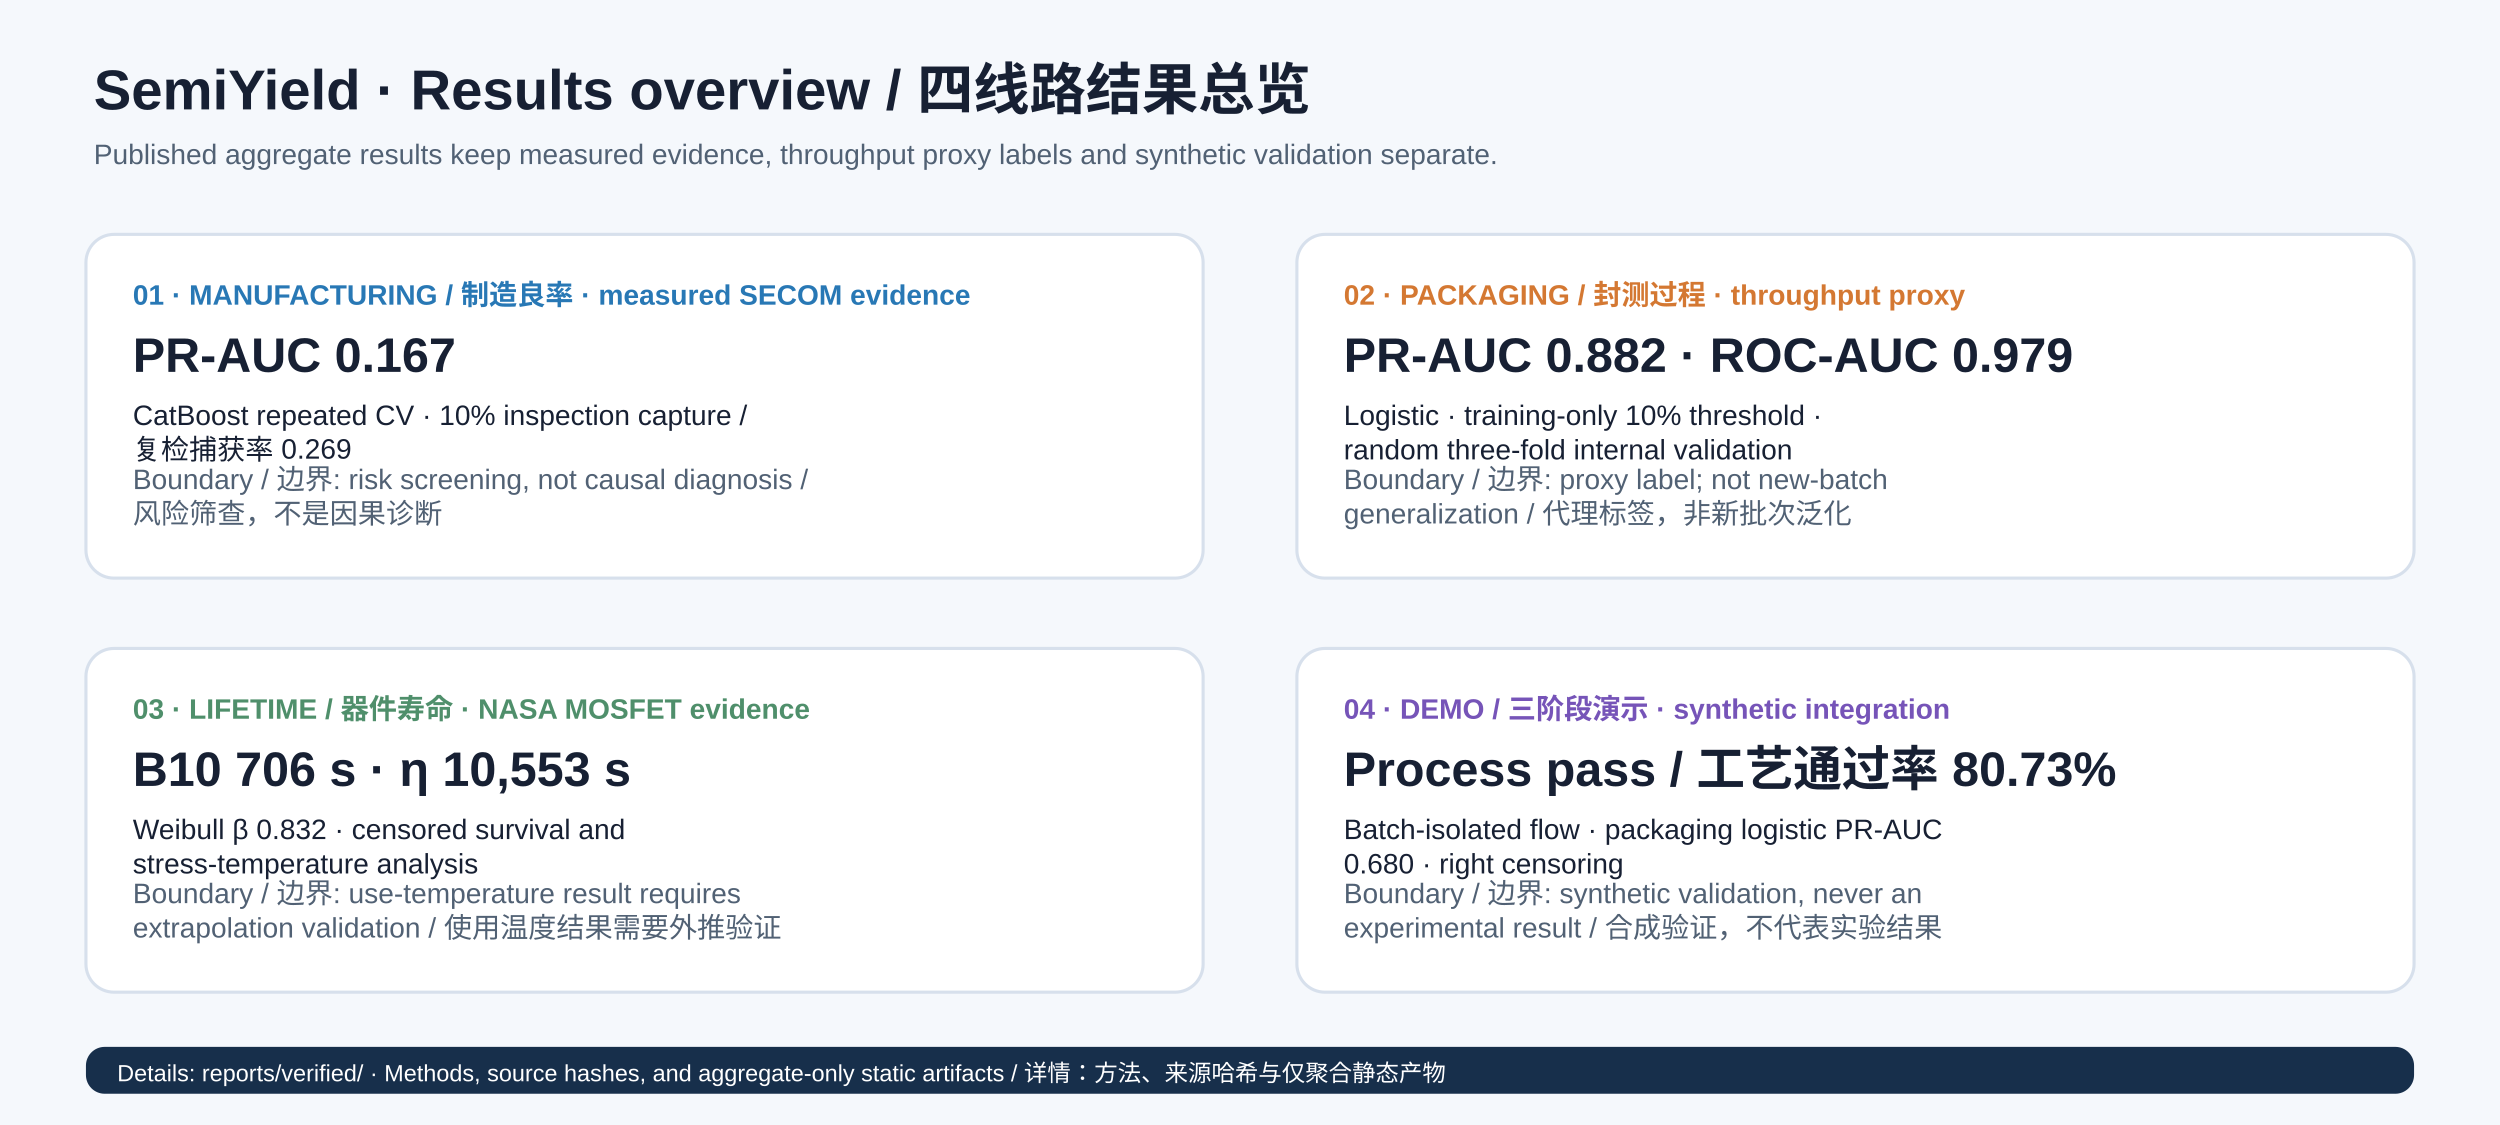
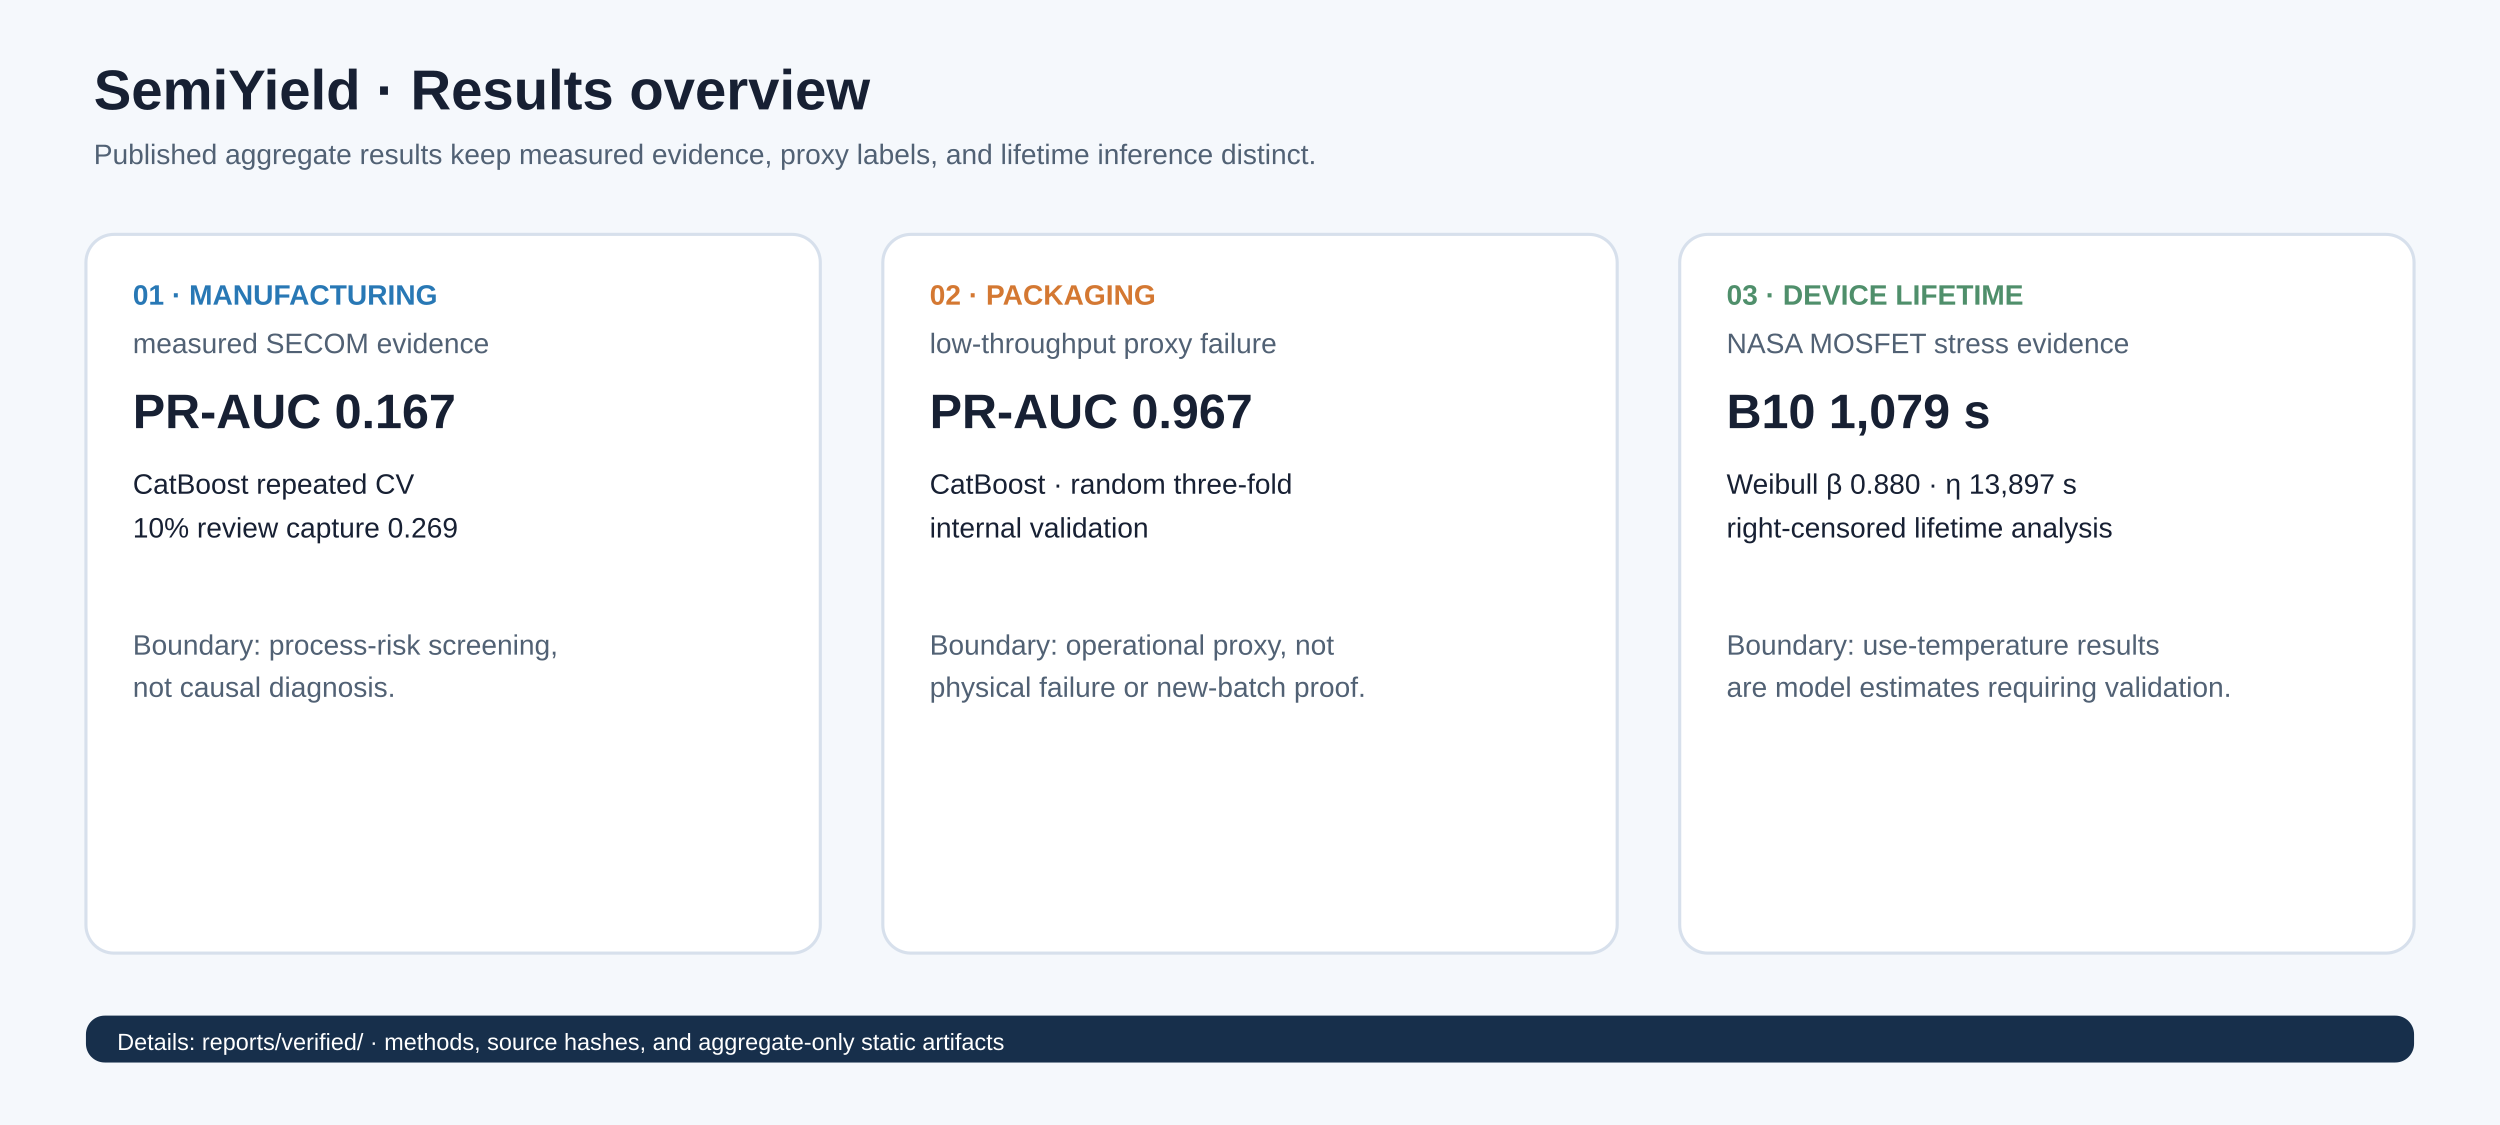
<svg xmlns="http://www.w3.org/2000/svg" width="1600" height="720" viewBox="0 0 1600 720" role="img" aria-labelledby="title desc">
  <rect width="1600" height="720" fill="#f5f8fc" />
-   <g font-family="Arial, 'Microsoft YaHei', sans-serif" fill="#172033">
-     <text x="60" y="70" font-size="36" font-weight="700">SemiYield · Results overview / 四线路结果总览</text>
-     <text x="60" y="105" font-size="18" fill="#516174">Published aggregate results keep measured evidence, throughput proxy labels and synthetic validation separate.</text>
+   <g font-family="Arial, sans-serif" fill="#172033">
+     <text x="60" y="70" font-size="36" font-weight="700">SemiYield · Results overview</text>
+     <text x="60" y="105" font-size="18" fill="#516174">Published aggregate results keep measured evidence, proxy labels, and lifetime inference distinct.</text>
    <g stroke="#d7e0ec" stroke-width="2" fill="#fff">
-       <rect x="55" y="150" width="715" height="220" rx="18" />
-       <rect x="830" y="150" width="715" height="220" rx="18" />
-       <rect x="55" y="415" width="715" height="220" rx="18" />
-       <rect x="830" y="415" width="715" height="220" rx="18" />
+       <rect x="55" y="150" width="470" height="460" rx="18" />
+       <rect x="565" y="150" width="470" height="460" rx="18" />
+       <rect x="1075" y="150" width="470" height="460" rx="18" />
    </g>
    <g font-size="18">
-       <text x="85" y="195" fill="#2878b5" font-weight="700">01 · MANUFACTURING / 制造良率 · measured SECOM evidence</text>
-       <text x="85" y="238" font-size="31" font-weight="700">PR-AUC 0.167</text>
-       <text x="85" y="272">CatBoost repeated CV · 10% inspection capture /<tspan x="85" dy="22">复检捕获率 0.269</tspan>
-       </text>
-       <text x="85" y="313" fill="#516174">Boundary / 边界: risk screening, not causal diagnosis /<tspan x="85" dy="22">风险筛查，不是因果诊断</tspan>
-       </text>
-       <text x="860" y="195" fill="#d47832" font-weight="700">02 · PACKAGING / 封测过程 · throughput proxy</text>
-       <text x="860" y="238" font-size="31" font-weight="700">PR-AUC 0.882 · ROC-AUC 0.979</text>
-       <text x="860" y="272">Logistic · training-only 10% threshold ·<tspan x="860" dy="22">random three-fold internal validation</tspan>
-       </text>
-       <text x="860" y="313" fill="#516174">Boundary / 边界: proxy label; not new-batch<tspan x="860" dy="22">generalization / 代理标签，非新批次泛化</tspan>
-       </text>
-       <text x="85" y="460" fill="#4f8f6b" font-weight="700">03 · LIFETIME / 器件寿命 · NASA MOSFET evidence</text>
-       <text x="85" y="503" font-size="31" font-weight="700">B10 706 s · η 10,553 s</text>
-       <text x="85" y="537">Weibull β 0.832 · censored survival and<tspan x="85" dy="22">stress-temperature analysis</tspan>
-       </text>
-       <text x="85" y="578" fill="#516174">Boundary / 边界: use-temperature result requires<tspan x="85" dy="22">extrapolation validation / 使用温度结果需要外推验证</tspan>
-       </text>
-       <text x="860" y="460" fill="#7654b8" font-weight="700">04 · DEMO / 三阶段演示 · synthetic integration</text>
-       <text x="860" y="503" font-size="31" font-weight="700">Process pass / 工艺通过率 80.73%</text>
-       <text x="860" y="537">Batch-isolated flow · packaging logistic PR-AUC<tspan x="860" dy="22">0.680 · right censoring</tspan>
-       </text>
-       <text x="860" y="578" fill="#516174">Boundary / 边界: synthetic validation, never an<tspan x="860" dy="22">experimental result / 合成验证，不代表实验结果</tspan>
-       </text>
+       <text x="85" y="195" fill="#2878b5" font-weight="700">01 · MANUFACTURING</text>
+       <text x="85" y="226" fill="#516174">measured SECOM evidence</text>
+       <text x="85" y="274" font-size="31" font-weight="700">PR-AUC 0.167</text>
+       <text x="85" y="316">CatBoost repeated CV</text>
+       <text x="85" y="344">10% review capture 0.269</text>
+       <text x="85" y="419" fill="#516174">Boundary: process-risk screening,</text>
+       <text x="85" y="446" fill="#516174">not causal diagnosis.</text>
+       <text x="595" y="195" fill="#d47832" font-weight="700">02 · PACKAGING</text>
+       <text x="595" y="226" fill="#516174">low-throughput proxy failure</text>
+       <text x="595" y="274" font-size="31" font-weight="700">PR-AUC 0.967</text>
+       <text x="595" y="316">CatBoost · random three-fold</text>
+       <text x="595" y="344">internal validation</text>
+       <text x="595" y="419" fill="#516174">Boundary: operational proxy, not</text>
+       <text x="595" y="446" fill="#516174">physical failure or new-batch proof.</text>
+       <text x="1105" y="195" fill="#4f8f6b" font-weight="700">03 · DEVICE LIFETIME</text>
+       <text x="1105" y="226" fill="#516174">NASA MOSFET stress evidence</text>
+       <text x="1105" y="274" font-size="31" font-weight="700">B10 1,079 s</text>
+       <text x="1105" y="316">Weibull β 0.880 · η 13,897 s</text>
+       <text x="1105" y="344">right-censored lifetime analysis</text>
+       <text x="1105" y="419" fill="#516174">Boundary: use-temperature results</text>
+       <text x="1105" y="446" fill="#516174">are model estimates requiring validation.</text>
    </g>
-     <rect x="55" y="670" width="1490" height="30" rx="12" fill="#172f4b" />
-     <text x="75" y="692" font-size="15" fill="#fff">Details: reports/verified/ · Methods, source hashes, and aggregate-only static artifacts / 详情：方法、来源哈希与仅聚合静态产物</text>
+     <rect x="55" y="650" width="1490" height="30" rx="12" fill="#172f4b" />
+     <text x="75" y="672" font-size="15" fill="#fff">Details: reports/verified/ · methods, source hashes, and aggregate-only static artifacts</text>
  </g>
</svg>
